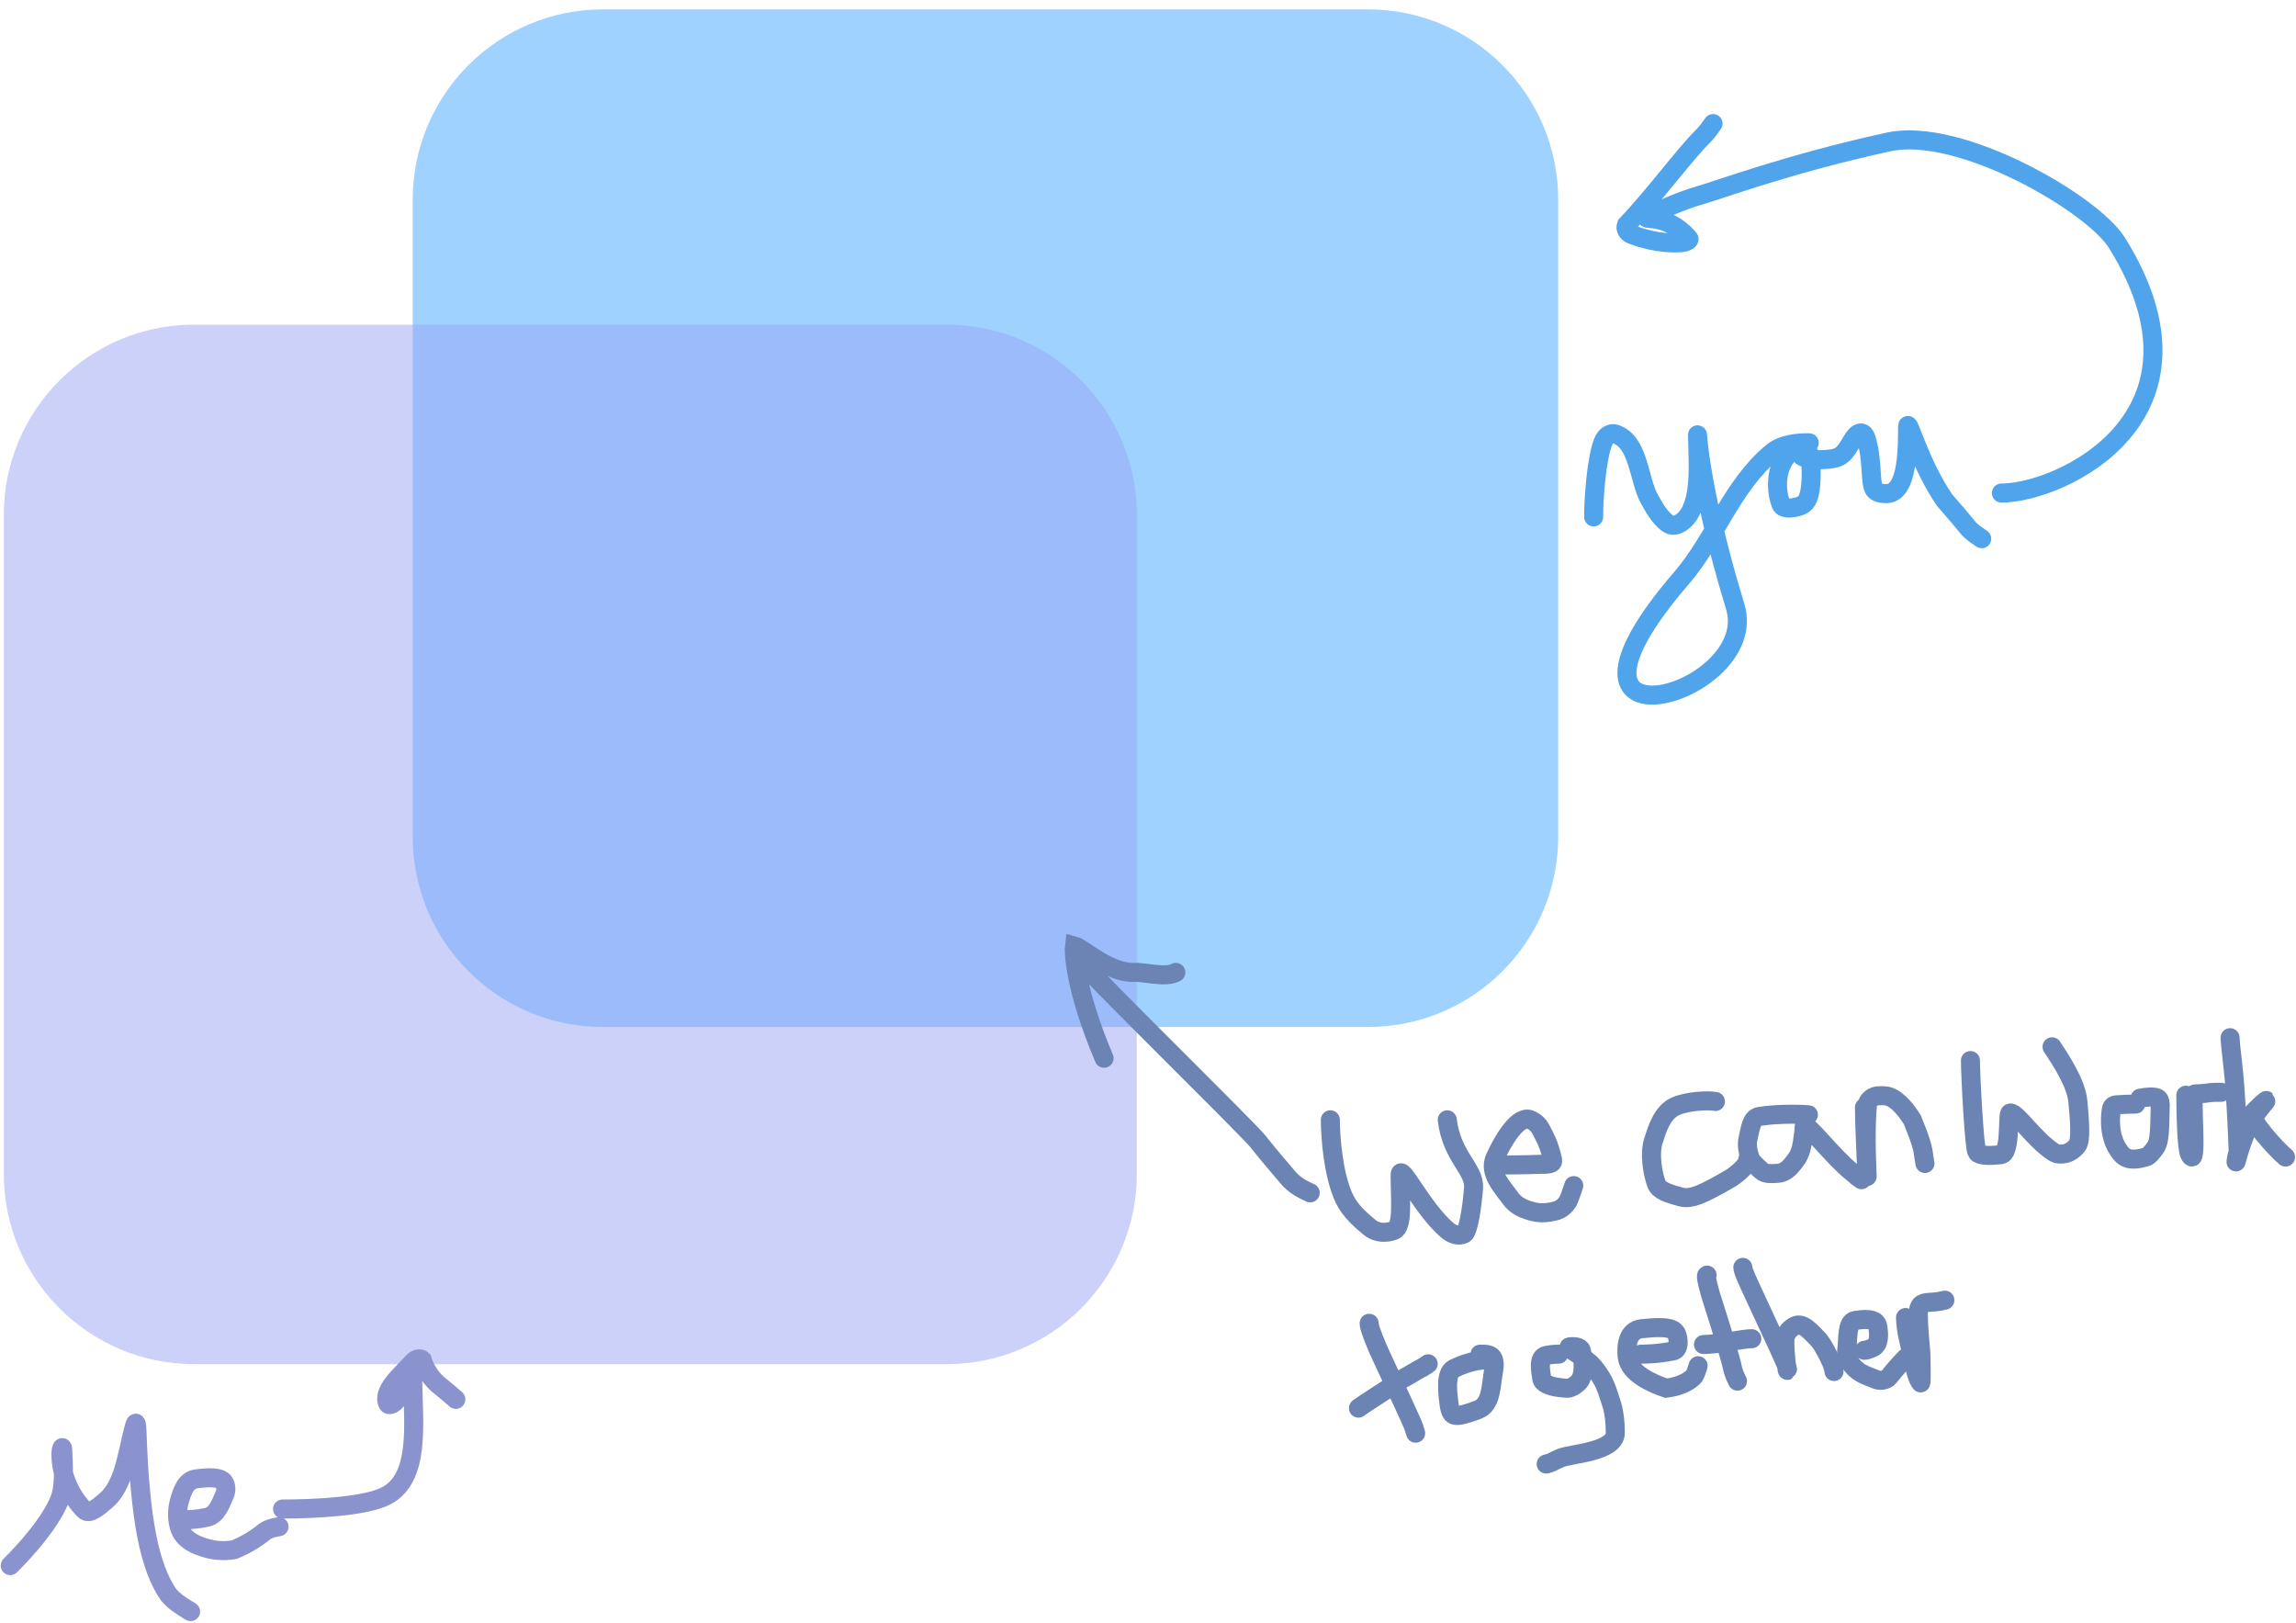
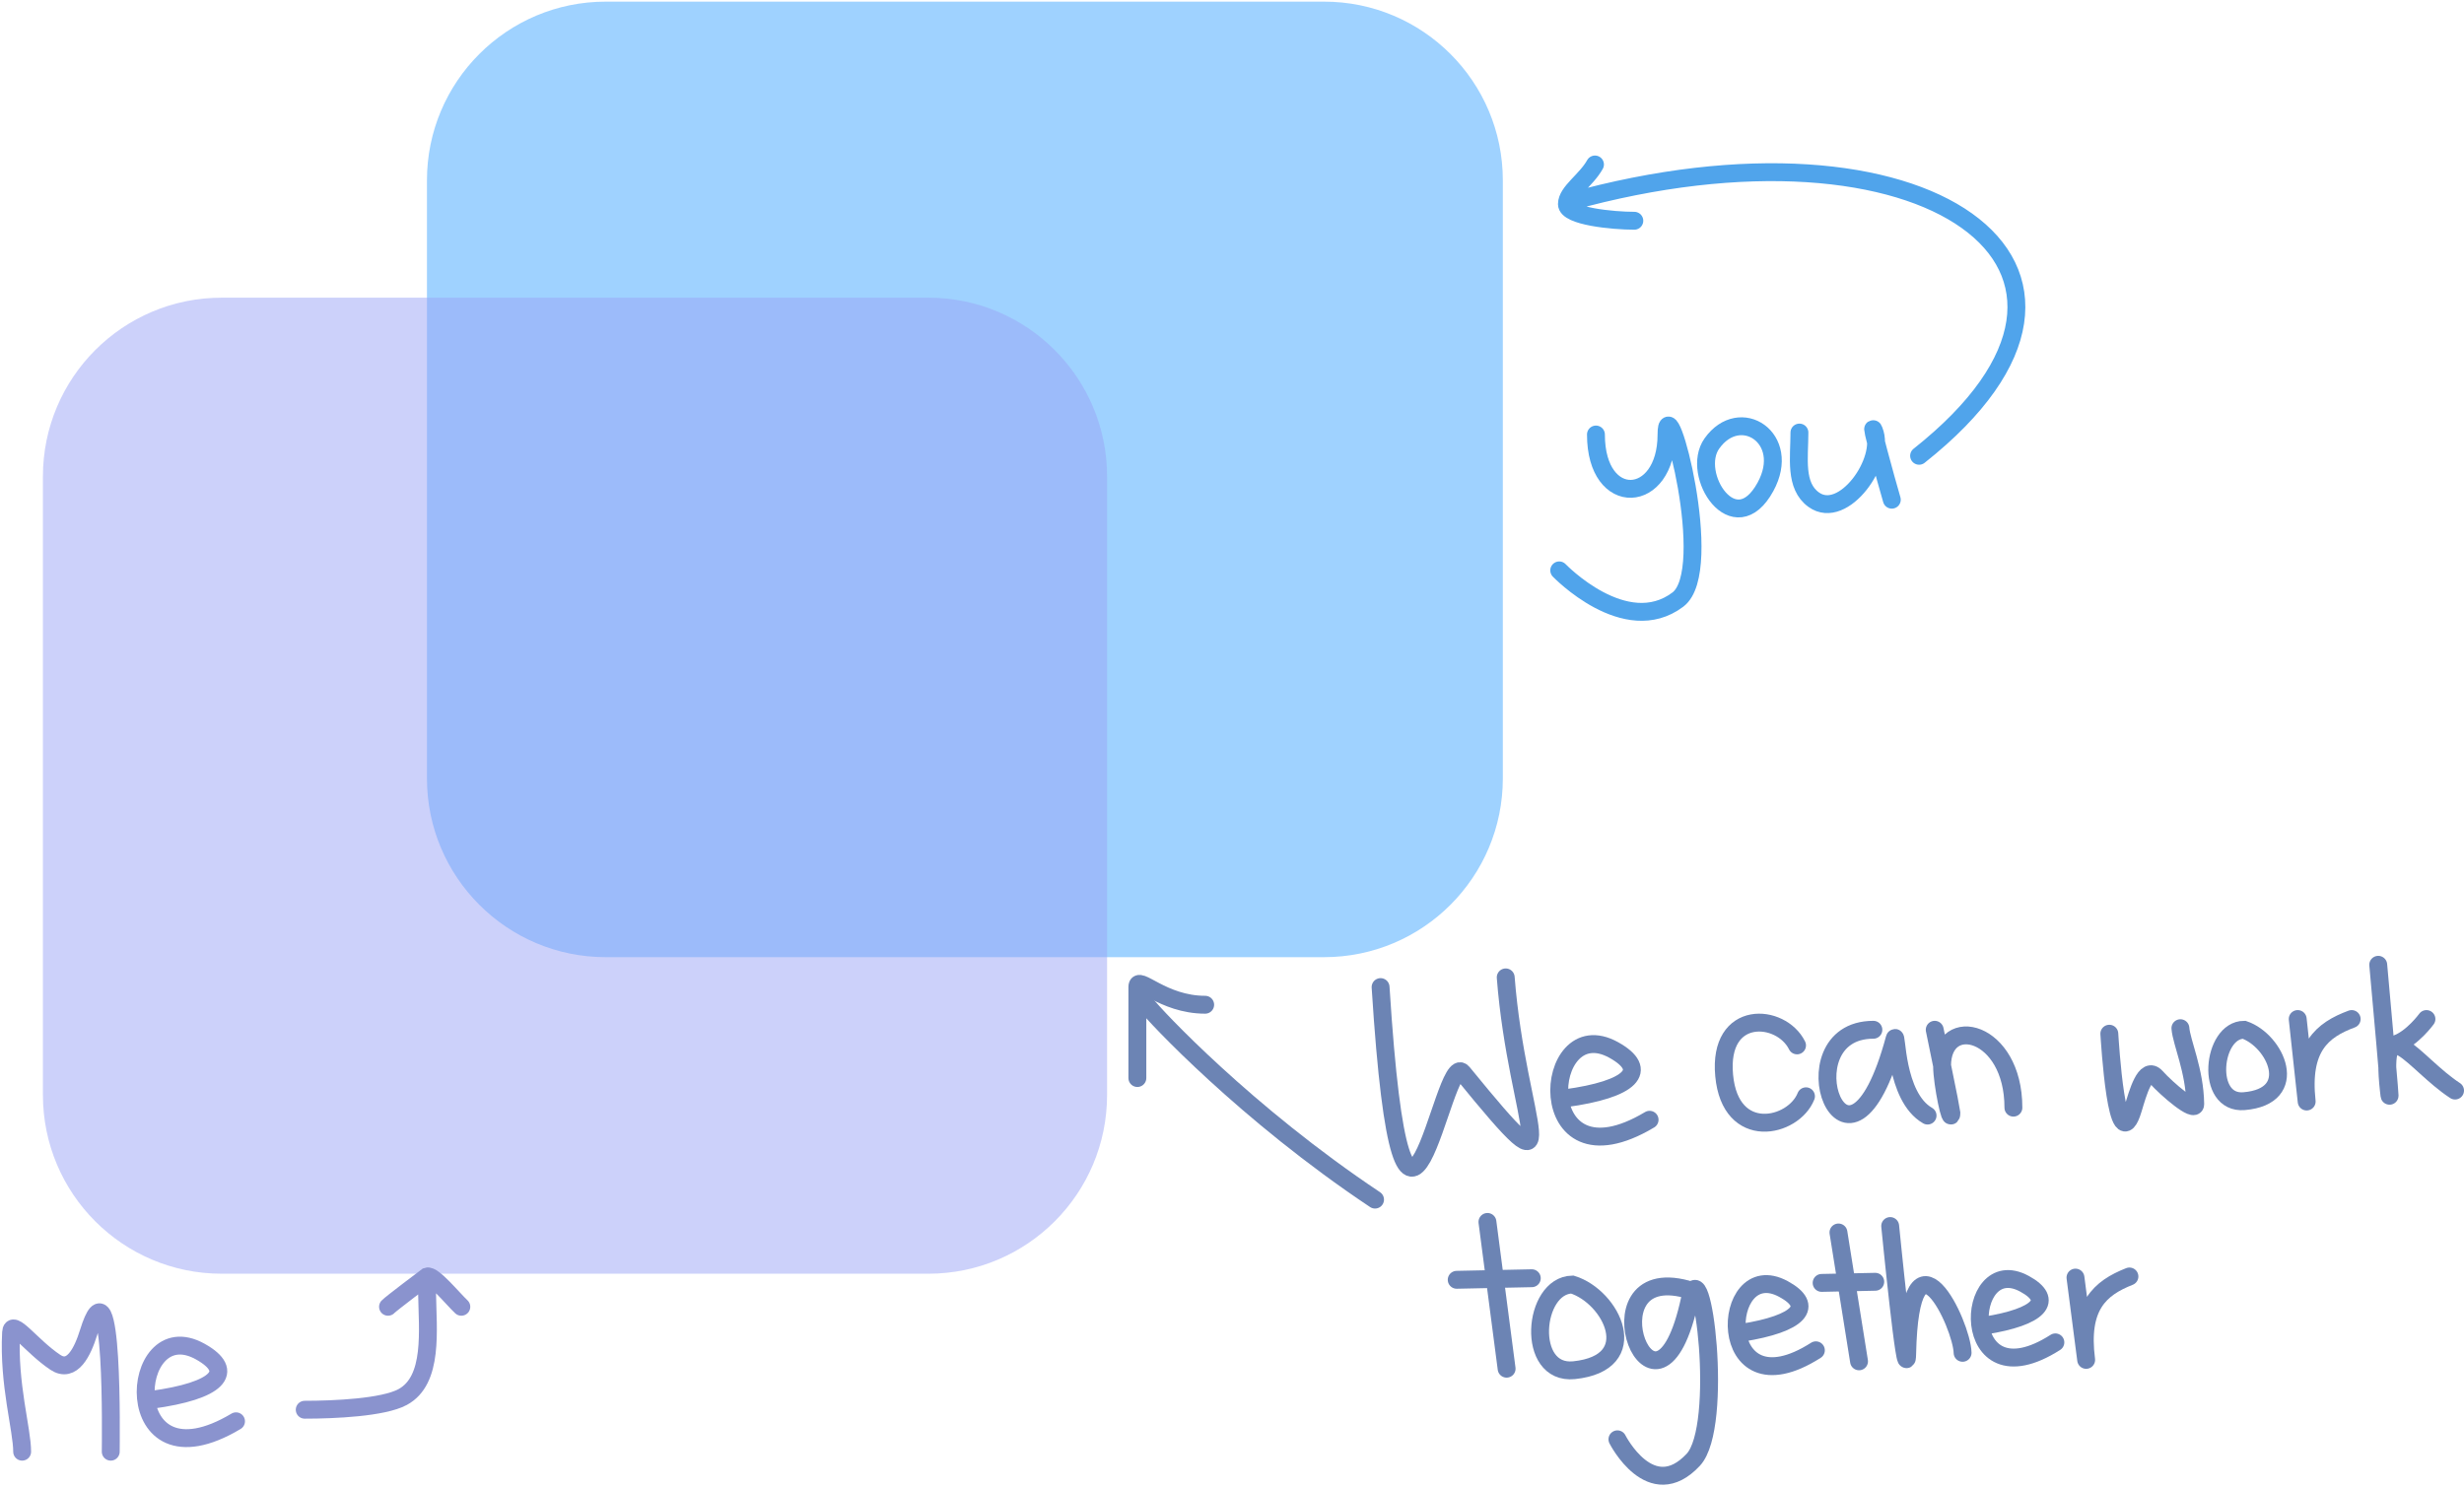
- <svg xmlns="http://www.w3.org/2000/svg" width="603" height="426" viewBox="0 0 603 426" fill="none">
-   <rect x="108.387" y="2.459" width="300.846" height="267.237" rx="50" fill="#40A6FF" fill-opacity="0.5" />
-   <rect x="1" y="85.253" width="297.567" height="272.975" rx="50" fill="#9BA5F7" fill-opacity="0.5" />
-   <path d="M418.538 135.737C418.538 130.813 419.294 120.495 421.006 116.109C421.728 114.259 423.096 113.613 424.247 113.98C430.497 115.97 430.356 126.164 433.225 131.14C434.462 133.285 435.704 135.726 437.988 137.444C439.02 138.219 440.273 138.028 441.424 137.272C446.915 133.666 446.022 122.82 445.833 114.604C445.756 111.286 445.632 126.141 455.715 159.276C462.862 182.76 400.035 199.989 441.619 151.787C450.496 141.496 454.813 127.545 465.466 118.766C468.165 116.542 472.337 116.27 475.017 116.27C476.116 116.27 471.226 117.403 469.32 119.688C465.91 123.774 466.634 129.611 467.768 132.474C468.318 133.863 471.169 133.447 472.715 132.88C474.261 132.313 475.017 131.18 475.406 128.517C475.795 125.855 475.795 121.698 475.229 119.556C474.662 117.415 473.528 117.415 472.944 117.982C472.36 118.549 472.36 119.682 474.25 120.266C476.139 120.85 479.918 120.85 482.054 120.284C484.987 119.505 485.712 116.281 487.424 114.375C488.246 113.46 489.514 113.224 490.098 115.107C491.896 120.904 491.06 126.565 492.2 128.471C492.756 129.403 494.095 129.622 495.246 129.628C496.397 129.634 497.53 129.256 498.492 127.927C500.83 124.7 500.989 117.839 500.989 112.107C500.989 109.384 504.035 121.583 510.694 131.311C513.562 134.569 515.486 136.871 517.198 138.967C518.155 139.929 519.288 140.684 520.456 141.463" stroke="#50A4EB" stroke-width="5" stroke-linecap="round" />
-   <path d="M525.628 129.473C541.211 129.473 584.405 109.39 555.959 63.739C549.522 53.409 514.661 33.194 496.024 37.266C469.455 43.07 451.453 49.898 446.124 51.383C442.275 52.456 436.363 55.021 433.881 56.203C431.398 57.384 432.592 57.32 433.872 57.431C439.164 57.888 442.367 61.259 443.535 62.645C443.928 63.111 442.529 63.669 441.32 63.739C435.693 64.067 430.973 62.488 428.571 61.594C427.419 61.166 426.734 60.072 427.149 59.078C434.099 51.839 442.677 40.248 447.274 35.752C448.316 34.726 449.094 33.608 449.895 32.455" stroke="#50A4EB" stroke-width="5" stroke-linecap="round" />
-   <path d="M349.392 294.063C349.392 298.609 350.147 308.538 353.005 314.653C354.568 318 357.396 320.39 359.681 322.297C361.645 323.936 364.267 323.837 366.174 323.081C368.538 322.144 367.714 314.721 367.714 308.606C367.714 305.043 373.417 317.332 380.093 323.052C381.675 324.408 383.334 324.593 384.49 324.032C385.647 323.47 386.611 316.936 387 312C387.389 307.064 381.238 303.774 380.093 294.063" stroke="#6C84B4" stroke-width="5" stroke-linecap="round" />
-   <path d="M395.877 305.914C395.622 305.914 399.582 305.914 405.783 305.722C407.899 305.657 407.891 305.147 407.699 304.31C406.776 300.283 405.698 298.559 404.667 296.557C403.972 295.208 402.857 294.42 401.892 294.032C398.696 292.749 394.73 299.435 392.653 304.023C390.862 307.979 394.567 311.704 396.711 314.69C398.18 316.738 400.388 317.664 402.969 318.25C405.472 318.817 407.755 318.188 408.98 317.866C410.077 317.416 410.987 316.769 411.824 315.421C412.278 314.456 412.789 312.921 413.316 311.34" stroke="#6C84B4" stroke-width="5" stroke-linecap="round" />
-   <path d="M450.52 289.25C448.73 288.862 443.304 289.118 440.132 290.471C436.437 292.046 435.15 296.861 434.311 299.316C433.052 303 434.112 308.356 435.015 310.815C435.711 312.712 438.111 313.401 441.399 314.308C444.207 315.082 447.404 313.541 454.818 309.228C456.581 307.991 457.604 306.968 458.195 306.249C458.786 305.53 458.914 305.147 459.046 304.364" stroke="#6C84B4" stroke-width="5" stroke-linecap="round" />
-   <path d="M474.935 292.738C473.78 292.61 467.107 292.35 462.028 293.185C459.902 293.535 459.697 296.474 459.112 298.863C458.638 300.797 459.174 302.678 459.559 303.903C459.941 305.115 461.363 306.294 462.718 307.52C463.559 308.282 465.107 308.239 466.913 308.111C469.29 307.943 470.664 305.922 471.831 304.306C473.353 302.196 473.385 299.334 473.706 297.526C473.82 296.887 473.772 295.985 473.836 295.78C474.271 294.382 481.329 303.79 486.423 307.846C486.945 308.235 487.328 308.619 487.718 308.945C488.107 309.27 488.491 309.526 488.886 309.789" stroke="#6C84B4" stroke-width="5" stroke-linecap="round" />
-   <path d="M489.662 290.8C489.662 295.025 490.173 306.139 490.373 308.947C490.473 310.364 489.662 297.094 490.497 289.843C490.587 289.062 491.204 288.615 491.657 288.287C492.522 287.662 493.789 287.7 495.014 287.764C497.707 287.905 500.373 291.048 502.249 294.079C504.516 299.578 505.031 301.644 505.227 303.581C505.291 304.101 505.419 304.612 505.551 305.527" stroke="#6C84B4" stroke-width="5" stroke-linecap="round" />
-   <path d="M289.96 277.893C282.172 259.449 281.989 249.722 282.172 248.383C284.245 248.932 291.266 255.539 297.747 255.35C300.45 255.161 306.111 256.885 308.814 255.35" stroke="#6C84B4" stroke-width="5" stroke-linecap="round" />
-   <path d="M284.632 253.301C286.899 256.336 325.758 294.501 330.156 299.476C333.786 304.063 336.843 307.498 338.744 309.783C339.889 310.934 341.401 312.067 344.103 313.235" stroke="#6C84B4" stroke-width="5" stroke-linecap="round" />
-   <path d="M517.5 278.5C517.5 282.341 518.515 301.687 519.222 302.59C520.004 303.589 522.634 303.501 525.281 303.245C526.293 303.147 526.521 302.478 526.717 301.959C527.508 299.859 527.428 297.184 527.624 293.439C527.665 292.652 527.815 292.27 527.945 292.264C529.728 292.185 533.977 298.944 539.172 302.461C540.232 303.178 541.12 303.114 542.085 302.986C543.475 302.801 544.735 301.827 545.51 300.86C546.629 299.464 546.161 294.239 545.712 289.242C545.28 284.445 541.139 278.21 538.934 274.897" stroke="#6C84B4" stroke-width="5" stroke-linecap="round" />
-   <path d="M560.888 289.937C560.632 289.937 558.71 289.937 555.869 290.129C554.804 290.201 554.563 290.705 554.431 291.797C553.712 297.762 555.586 301.424 557.392 303.302C559.079 305.055 562.043 304.276 563.595 303.827C564.454 303.578 565.275 302.474 566.114 301.313C567.23 299.77 567.212 296.417 567.348 290.025C567.22 288.779 566.964 288.395 566.193 288.197C565.422 288 564.143 288 562.05 288.387" stroke="#6C84B4" stroke-width="5" stroke-linecap="round" />
-   <path d="M574.064 287.612C574.064 292.999 574.32 301.556 575.031 303.046C577.431 308.073 575.223 287.484 576.316 287.29C578.048 287.224 579.486 287.097 580.579 286.903C581.288 286.837 582.311 286.837 583.365 286.837" stroke="#6C84B4" stroke-width="5" stroke-linecap="round" />
-   <path d="M585.69 272.498C585.69 273.397 585.946 275.587 586.59 281.487C587.106 286.224 587.489 294.549 587.688 299.023C587.939 304.654 587.7 302.214 587.437 303.846C586.727 308.239 588.008 300.292 591.166 294.675C592.892 291.606 594.6 289.813 595.053 289.23C595.946 288.082 592.286 291.483 591.571 292.384C590.512 293.719 597.744 301.762 600.249 303.846" stroke="#6C84B4" stroke-width="5" stroke-linecap="round" />
-   <path d="M359.586 347.5C359.586 348.168 359.896 349.515 362.07 354.626C367.343 365.919 371.01 373.823 371.323 374.833C371.48 375.342 371.635 375.843 371.794 376.359" stroke="#6C84B4" stroke-width="5" stroke-linecap="round" />
-   <path d="M356.769 369.777C358.783 368.268 365.352 364.228 368.031 362.271C370.376 361.008 372.729 359.484 373.665 359.064C374.137 358.811 374.602 358.476 375.081 358.132" stroke="#6C84B4" stroke-width="5" stroke-linecap="round" />
-   <path d="M390.106 357.119C389.797 357.119 386.538 357.119 381.842 359.375C379.439 360.53 380.246 366.142 380.556 368.633C380.866 371.124 381.486 371.458 382.037 371.63C383.026 371.939 385.237 371.301 388.13 370.207C391.795 368.821 391.515 363.884 392.294 359.752C392.501 358.657 392.454 357.646 392.222 356.962C391.989 356.279 391.524 355.945 390.898 355.772C390.271 355.6 389.496 355.6 388.698 355.6" stroke="#6C84B4" stroke-width="5" stroke-linecap="round" />
-   <path d="M409.358 355.6C409.048 355.6 407.804 355.6 406.083 355.935C403.805 356.377 404.663 360.147 404.895 361.917C405 362.716 405.592 363.185 406.297 363.527C407.848 364.279 409.663 364.375 411.147 364.544C412.477 364.697 413.579 363.874 414.438 363.117C416.207 361.559 415.932 357.312 415.309 354.679C415.05 353.583 413.279 353.575 412.337 353.659C410.704 353.804 415.922 355.935 418.425 358.876C421.822 362.87 422.186 365.717 422.972 367.828C423.963 370.487 424.224 373.645 424.228 376.266C424.237 381.293 412.504 381.757 409.914 382.853C409.363 383.108 408.898 383.276 408.426 383.529C407.954 383.782 407.489 384.116 406.071 384.46" stroke="#6C84B4" stroke-width="5" stroke-linecap="round" />
-   <path d="M430.956 355.6C431.886 355.6 435.154 355.6 439.38 354.765C440.986 354.448 440.817 352.259 440.584 351.147C440.352 350.036 439.887 349.535 439.26 349.193C437.94 348.473 434.891 348.512 431.062 348.93C429.366 349.115 428.318 350.183 427.759 351.616C427.2 353.049 427.2 355.054 427.355 356.337C427.885 360.723 434.074 363.357 437.593 364.542C441.746 364.046 444.099 362.355 444.958 361.347C445.353 360.674 445.662 359.671 445.982 358.638" stroke="#6C84B4" stroke-width="5" stroke-linecap="round" />
-   <path d="M448.329 334.842C448.019 334.842 448.014 335.677 449.256 340.034C452.358 349.738 454.588 357.109 454.978 359.13C455.213 360.147 455.522 361.15 456.311 362.689" stroke="#6C84B4" stroke-width="5" stroke-linecap="round" />
-   <path d="M447.391 353.069C447.701 353.069 448.48 353.069 450.891 352.818C452.682 352.568 455.626 352.066 457.375 351.808C459.124 351.55 459.589 351.55 460.068 351.55" stroke="#6C84B4" stroke-width="5" stroke-linecap="round" />
-   <path d="M457.72 332.816C457.72 333.151 457.875 333.991 459.427 337.343C466.565 352.76 469.459 358.8 469.459 359.479C469.459 361.501 468.679 355.104 468.752 351.985C468.8 349.911 470.393 348.684 471.407 348.178C473.474 347.146 475.553 349.687 477.824 352.046C478.84 353.393 479.939 355.418 480.955 357.694C481.352 358.633 481.507 359.135 481.667 360.157" stroke="#6C84B4" stroke-width="5" stroke-linecap="round" />
-   <path d="M489.649 354.588C489.959 354.588 490.738 354.421 491.832 353.917C493.793 353.014 493.405 350.041 493.173 348.355C492.836 345.915 489.034 346.487 487.235 346.738C484.916 347.061 485.423 351.702 485.033 354.241C484.804 355.735 485.418 357.282 486.432 358.545C488.271 360.835 490.579 361.332 492.537 362.18C493.659 362.667 494.809 362.522 495.746 361.935C496.218 361.514 496.683 360.846 497.387 360C498.091 359.155 499.021 358.152 500.448 356.613" stroke="#6C84B4" stroke-width="5" stroke-linecap="round" />
-   <path d="M500.449 345.981C500.449 347.322 500.759 350.021 501.308 352.049C501.847 354.037 503.029 361.62 504.435 363.147C504.659 363.389 504.515 357.13 504.517 356.621C504.528 354.235 503.895 350.892 503.813 345.074C503.795 343.791 504.045 343.125 504.435 342.697C504.825 342.269 505.445 342.102 506.461 342.016C507.478 341.93 508.872 341.93 510.779 341.424" stroke="#6C84B4" stroke-width="5" stroke-linecap="round" />
-   <path d="M2.688 411.126C6.691 407.123 12.886 400.315 15.529 394.124C17.131 390.37 16.62 384.841 16.467 380.657C16.426 379.528 16.007 380.457 16.003 381.697C15.98 387.653 18.775 393.145 22.179 396.567C23.486 397.881 25.899 395.652 27.752 394.111C32.374 390.264 33.33 382.37 34.876 376.184C35.503 373.677 35.809 372.451 35.967 375.65C36.738 399.005 39.209 411.405 44.308 418.84C45.711 420.405 46.937 421.325 50.057 423.201" stroke="#8A93CE" stroke-width="5" stroke-linecap="round" />
-   <path d="M49.129 399.052C49.742 399.052 51.59 399.052 54.372 398.439C57.149 397.827 58.101 394.417 59.03 392.411C59.505 391.384 59.346 390.098 58.886 389.313C57.997 387.795 54.72 387.906 51.474 388.366C48.796 388.745 47.894 391.612 47.276 393.618C46.571 395.906 46.342 398.42 47.109 401.044C48.153 404.619 51.906 405.86 53.912 406.478C56.2 407.182 58.714 407.411 61.491 406.951C64.881 405.572 67.696 403.705 69.549 402.159C70.482 401.532 71.402 401.225 73.278 400.909" stroke="#8A93CE" stroke-width="5" stroke-linecap="round" />
-   <path d="M74.207 396.265C82.51 396.265 96.164 395.652 101.583 392.722C110.294 388.012 108.573 374.048 108.419 363.515C108.373 360.336 107.96 361.565 107.495 362.656C106.602 364.755 105.173 366.534 103.785 368.081C103.118 368.823 102.089 369.014 101.922 368.712C100.085 365.395 105.47 360.989 108.559 357.576C109.313 356.742 110.412 356.642 110.885 357.097C111.359 358.779 112.585 361.268 114.902 363.432C115.994 364.37 116.913 364.983 119.718 367.472" stroke="#8A93CE" stroke-width="5" stroke-linecap="round" />
+ <svg xmlns="http://www.w3.org/2000/svg" width="689" height="416" viewBox="0 0 689 416" fill="none">
+   <rect x="119.387" y="0.459" width="300.846" height="267.237" rx="50" fill="#40A6FF" fill-opacity="0.5" />
+   <rect x="12" y="83.253" width="297.567" height="272.975" rx="50" fill="#9BA5F7" fill-opacity="0.5" />
+   <path d="M536.629 127.473C603.5 74.5 538.041 28.815 438.698 56.5M457 61.739C451 61.739 438.149 60.5 438.149 57.078C438.149 53.655 443.5 50.5 446 46" stroke="#50A4EB" stroke-width="5" stroke-linecap="round" />
+   <path d="M318.038 301.5C318.038 288.5 318.039 285.958 318.038 276C318.038 272.5 325 281 337 281" stroke="#6C84B4" stroke-width="5" stroke-linecap="round" />
+   <path d="M320.498 280.918C322.765 283.953 348.5 311.5 384.5 335.5" stroke="#6C84B4" stroke-width="5" stroke-linecap="round" />
+   <path d="M85.207 394.266C93.51 394.266 107.164 393.652 112.583 390.722C121.294 386.012 119.573 372.048 119.419 361.516M108.5 365.472C109.254 364.639 119.419 357 119.419 357C121.06 356.4 126.683 363.308 129 365.472" stroke="#8A93CE" stroke-width="5" stroke-linecap="round" />
+   <path d="M446.269 121.522C446.269 142.376 466 141.182 466 121.522C466 107.008 480 159.522 469.181 167.685C454.5 178.762 436 159.522 436 159.522" stroke="#50A4EB" stroke-width="5" stroke-linecap="round" />
+   <path d="M478.687 124.035C472.564 132.666 485 152.023 493.674 136.154C501.142 122.492 486.5 113.022 478.687 124.035Z" stroke="#50A4EB" stroke-width="5" stroke-linecap="round" />
+   <path d="M503.168 120.976C503.168 127.982 501.747 135.857 507.172 139.753C515.483 145.72 527.398 128.786 524.015 120.433C522.663 117.095 527.314 133.961 529 139.753" stroke="#50A4EB" stroke-width="5" stroke-linecap="round" />
+   <path d="M627.507 288C618.545 288 616.503 308.902 627.507 307.97C643.462 306.618 636.381 291.033 627.507 288Z" stroke="#6C84B4" stroke-width="5" stroke-linecap="round" />
+   <path d="M642.5 285C642.5 285 645.213 309.987 645 308C643.388 293 649.257 288.087 657.591 285" stroke="#6C84B4" stroke-width="5" stroke-linecap="round" />
+   <path d="M686.5 305C675 297.5 665.326 280.801 668 305C669.113 315.075 665.017 269.826 665.017 269.826" stroke="#6C84B4" stroke-width="5" stroke-linecap="round" />
+   <path d="M609.699 287.562C610.008 291.557 613.727 299.401 613.844 308.787C613.877 311.429 605.932 304.617 602.902 301.239C599.919 297.913 597.797 305.661 596.452 310.135C591.923 325.197 589.97 291.008 589.822 289.103" stroke="#6C84B4" stroke-width="5" stroke-linecap="round" />
+   <path d="M670 292C674.5 290.5 678.5 285 678.5 285" stroke="#6C84B4" stroke-width="5" stroke-linecap="round" />
+   <path d="M523.849 288C498.261 288 516.6 339.416 529.787 290.512C530.465 288 529.787 306.706 539 312" stroke="#6C84B4" stroke-width="5" stroke-linecap="round" />
+   <path d="M541 288C541 288 545.657 310.571 545.66 311.109C545.686 315.382 543.062 303.17 543.056 298.116C543.037 283.371 563 288 563 309.782" stroke="#6C84B4" stroke-width="5" stroke-linecap="round" />
+   <path d="M502.503 292.37C498.009 283.312 480.381 282.118 482.12 300.776C483.859 319.433 501.504 315.41 505 306.604" stroke="#6C84B4" stroke-width="5" stroke-linecap="round" />
+   <path d="M6.195 406C6.195 399.781 2.342 387.194 3.098 372.654C3.311 368.56 8.728 376.519 15.484 381.012C20.172 384.129 23.108 378.029 24.774 372.654C31.83 349.887 30.967 403.034 30.967 406" stroke="#8A93CE" stroke-width="5" stroke-linecap="round" />
+   <path d="M42.312 391.5C61 389 66 383.574 56 378C35.666 366.667 32.5 417.5 66 397.5" stroke="#8A93CE" stroke-width="5" stroke-linecap="round" />
+   <path d="M421.038 273.35C424.223 314.438 439.999 338.001 409 300C403.29 293 392.501 378 386.048 276.062" stroke="#6C84B4" stroke-width="5" stroke-linecap="round" />
+   <path d="M437.582 307.169C456.269 304.669 461.27 299.243 451.269 293.669C430.936 282.336 427.77 333.169 461.27 313.169" stroke="#6C84B4" stroke-width="5" stroke-linecap="round" />
+   <path d="M580.359 357.311C580.359 357.311 583.594 382.236 583.339 380.254C581.415 365.291 587.179 360.256 595.447 356.996" stroke="#6C84B4" stroke-width="5" stroke-linecap="round" />
+   <path d="M415.928 341.744L421.289 382.789" stroke="#6C84B4" stroke-width="5" stroke-linecap="round" />
+   <path d="M407.334 357.927L428.33 357.488" stroke="#6C84B4" stroke-width="5" stroke-linecap="round" />
+   <path d="M514.081 344.693L519.835 380.729" stroke="#6C84B4" stroke-width="5" stroke-linecap="round" />
+   <path d="M509.375 358.795L516.873 358.638L524.371 358.481" stroke="#6C84B4" stroke-width="5" stroke-linecap="round" />
+   <path d="M439.642 359.252C428.574 359.483 426.576 384.612 440.142 383.21C459.814 381.177 450.678 362.661 439.642 359.252Z" stroke="#6C84B4" stroke-width="5" stroke-linecap="round" />
+   <path d="M471.65 360.569C442.557 352.752 463.153 406.771 472.535 363.384C475.905 347.802 482.22 398.92 473.473 408.273C461.604 420.964 452.276 402.537 452.276 402.537" stroke="#6C84B4" stroke-width="5" stroke-linecap="round" />
+   <path d="M548.792 378.348C548.628 370.477 534.133 339.773 533.295 378.672C533.077 388.806 528.546 342.891 528.546 342.891" stroke="#6C84B4" stroke-width="5" stroke-linecap="round" />
+   <path d="M487.038 372.744C503.258 370.183 507.51 365.271 498.701 360.501C480.792 350.802 478.98 396.023 507.768 377.644" stroke="#6C84B4" stroke-width="5" stroke-linecap="round" />
+   <path d="M554.949 370.739C570.431 368.29 574.489 363.591 566.081 359.028C548.986 349.75 547.258 393.005 574.737 375.426" stroke="#6C84B4" stroke-width="5" stroke-linecap="round" />
</svg>
